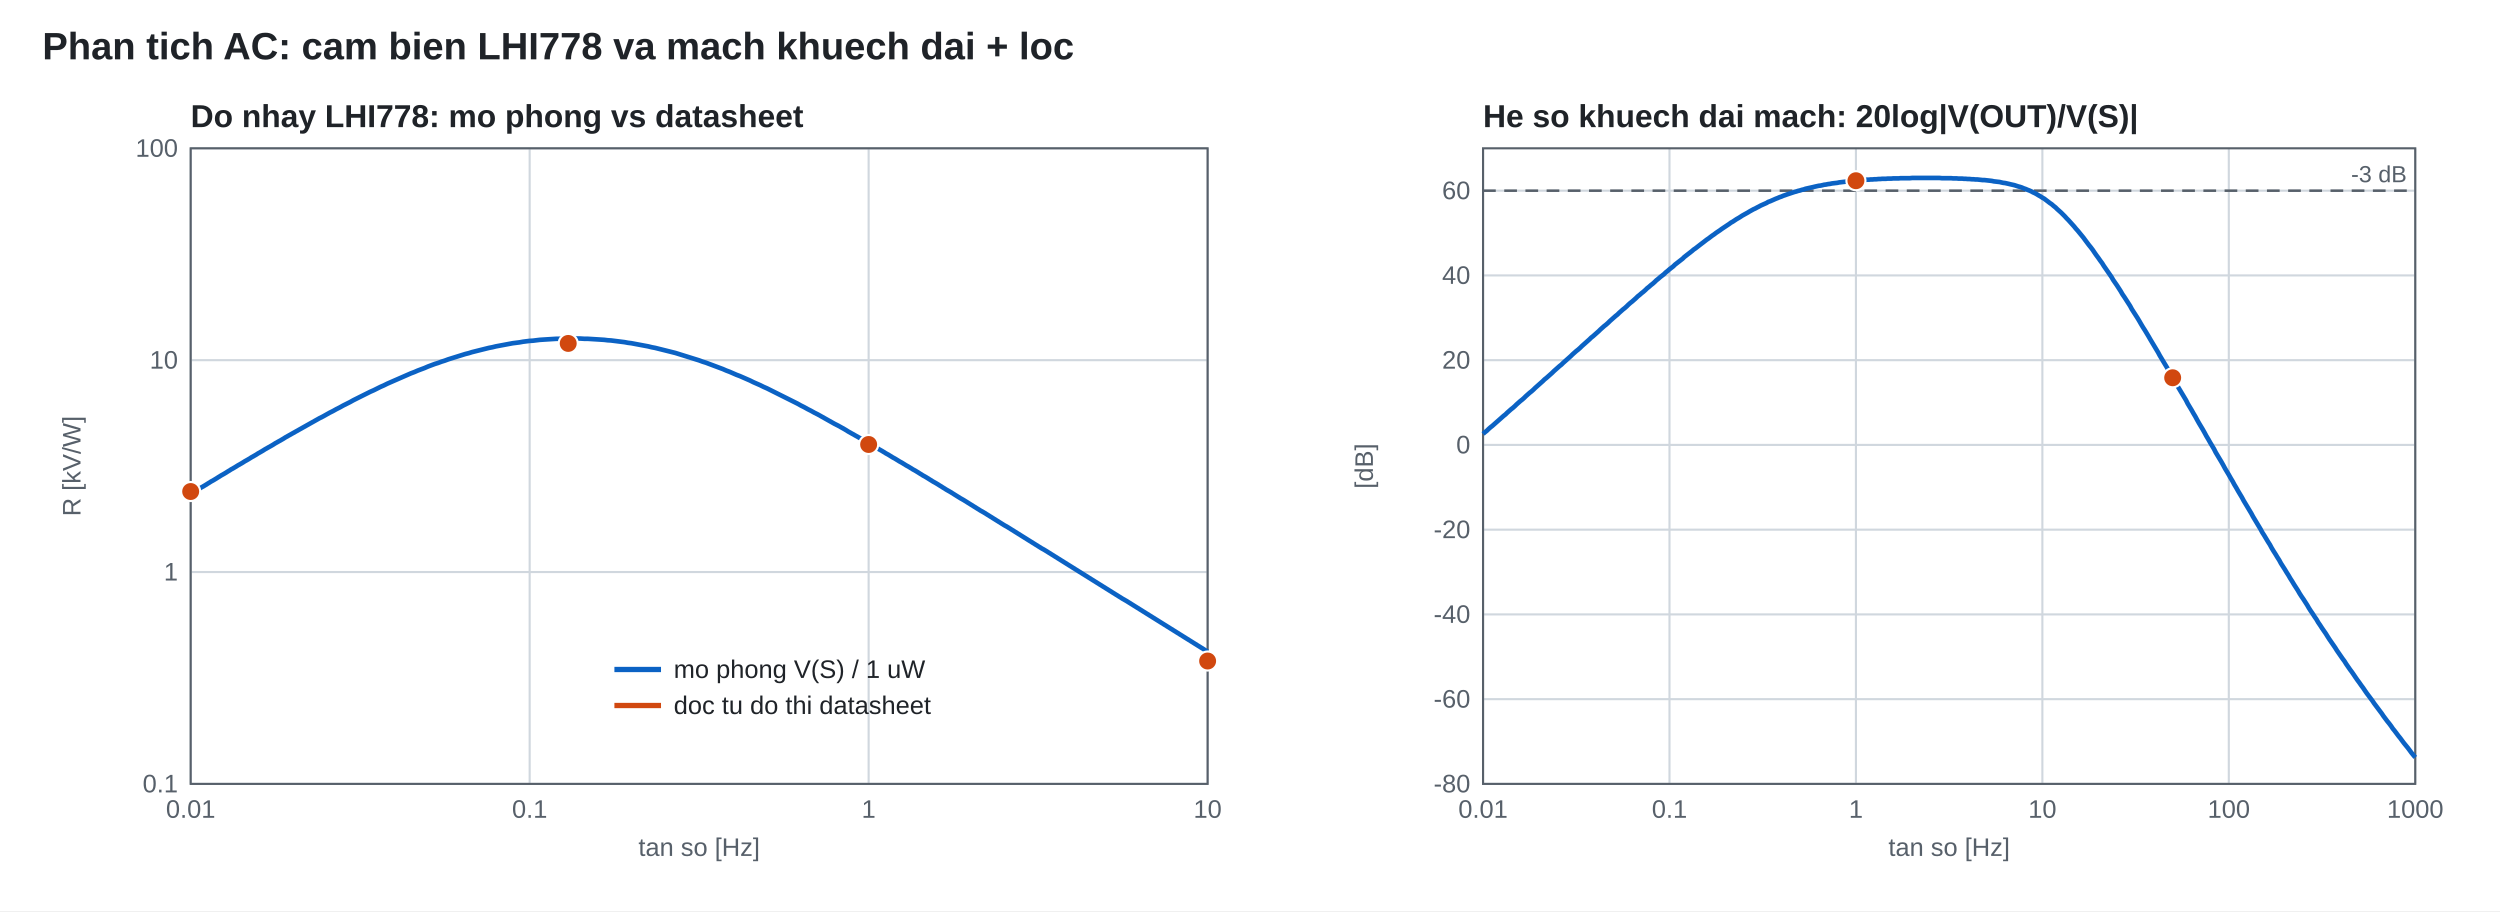
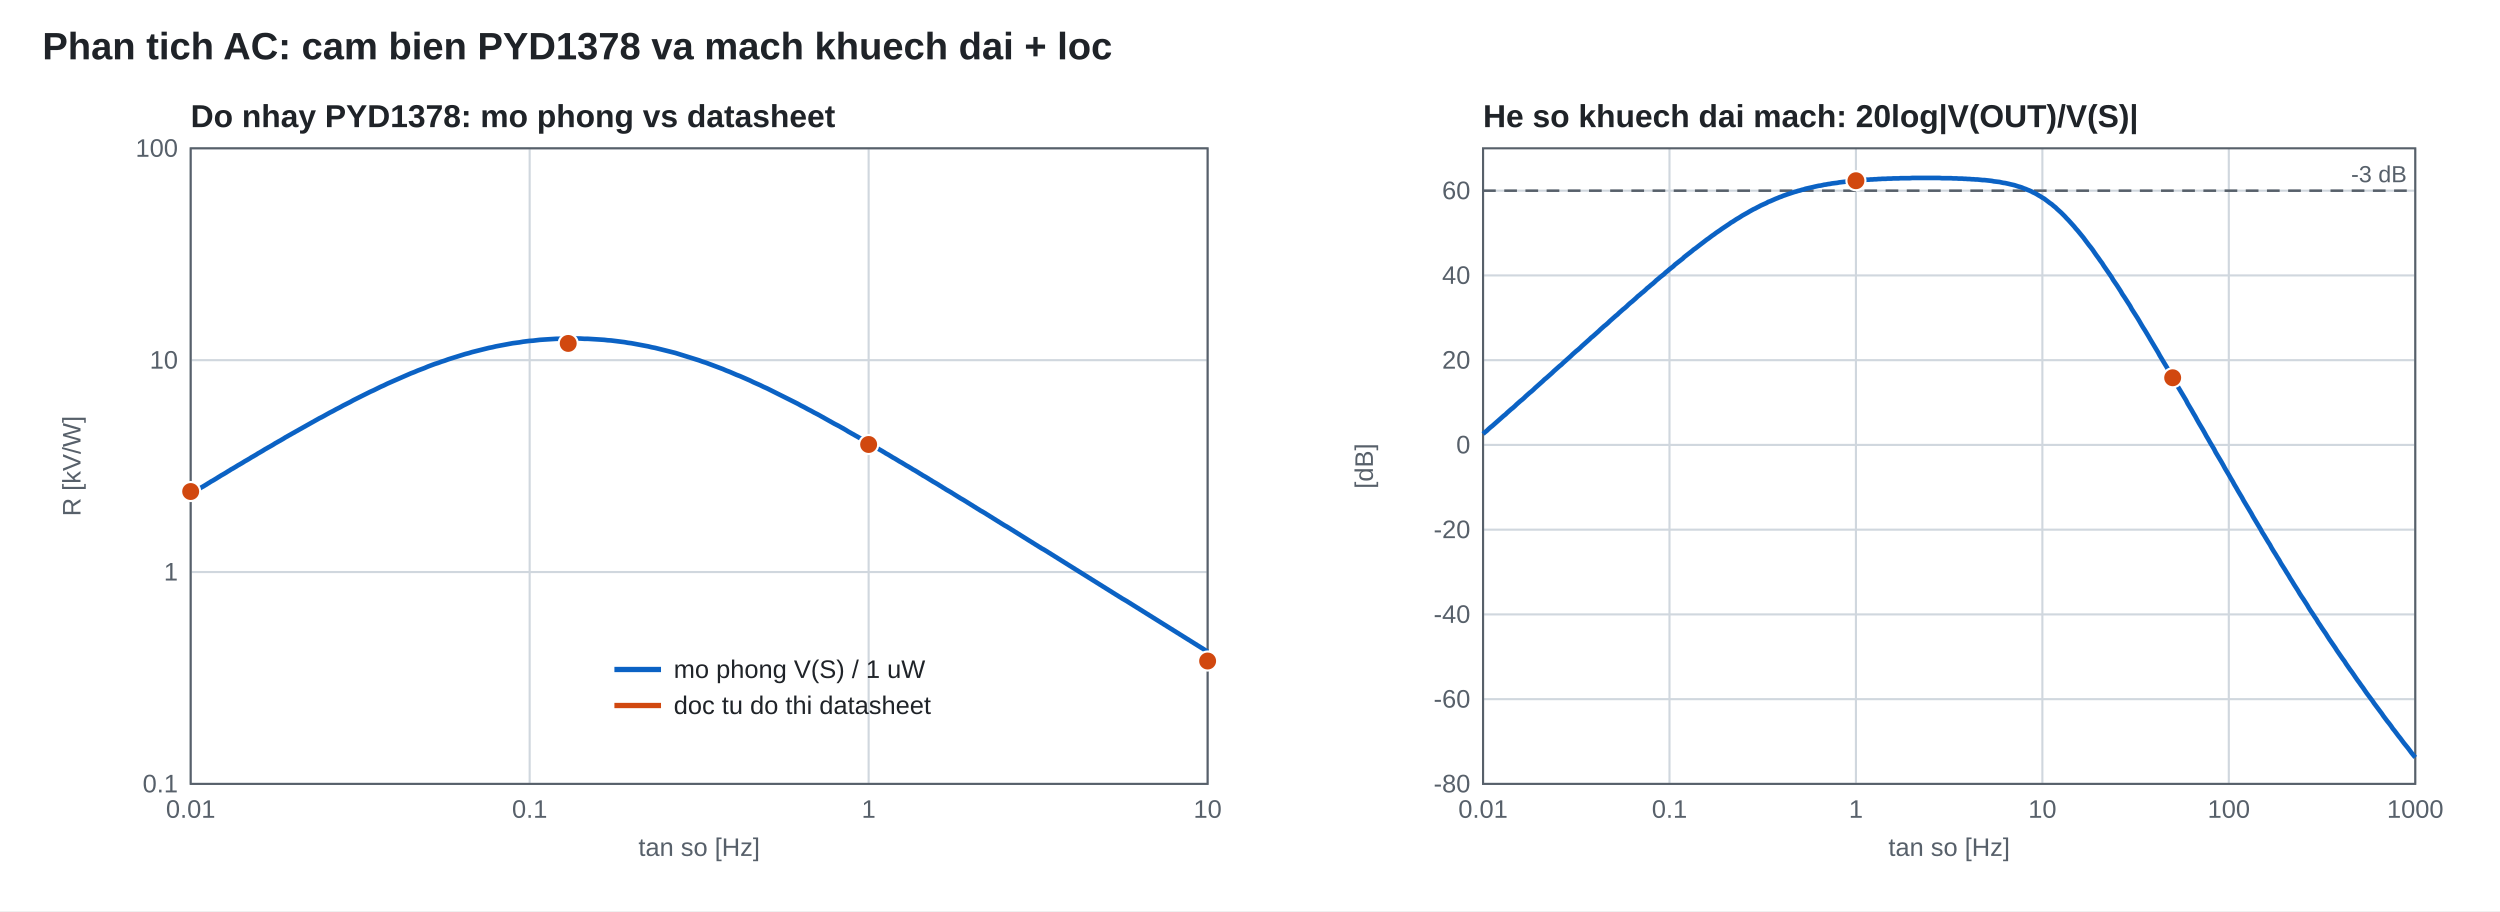
<svg xmlns="http://www.w3.org/2000/svg" width="1180" height="430" viewBox="0 0 1180 430" font-family="Segoe UI, Arial, sans-serif">
  <rect width="1180" height="430" fill="#fff" />
-   <text x="20" y="28" font-size="18" font-weight="700" fill="#1f2328">Phan tich AC: cam bien LHI778 va mach khuech dai + loc</text>
-   <text x="90" y="60" font-size="15" font-weight="600" fill="#1f2328">Do nhay LHI778: mo phong vs datasheet</text>
+   <text x="20" y="28" font-size="18" font-weight="700" fill="#1f2328">Phan tich AC: cam bien PYD1378 va mach khuech dai + loc</text>
+   <text x="90" y="60" font-size="15" font-weight="600" fill="#1f2328">Do nhay PYD1378: mo phong vs datasheet</text>
  <line x1="90" y1="370.0" x2="570" y2="370.0" stroke="#d0d7de" stroke-width="1" />
  <text x="84" y="374.0" font-size="12" text-anchor="end" fill="#57606a">0.1</text>
  <line x1="90" y1="270.0" x2="570" y2="270.0" stroke="#d0d7de" stroke-width="1" />
  <text x="84" y="274.0" font-size="12" text-anchor="end" fill="#57606a">1</text>
  <line x1="90" y1="170.0" x2="570" y2="170.0" stroke="#d0d7de" stroke-width="1" />
  <text x="84" y="174.0" font-size="12" text-anchor="end" fill="#57606a">10</text>
  <line x1="90" y1="70.0" x2="570" y2="70.0" stroke="#d0d7de" stroke-width="1" />
  <text x="84" y="74.0" font-size="12" text-anchor="end" fill="#57606a">100</text>
  <line x1="90.0" y1="70" x2="90.0" y2="370" stroke="#d0d7de" stroke-width="1" />
  <text x="90.0" y="386" font-size="12" text-anchor="middle" fill="#57606a">0.01</text>
  <line x1="250.0" y1="70" x2="250.0" y2="370" stroke="#d0d7de" stroke-width="1" />
  <text x="250.0" y="386" font-size="12" text-anchor="middle" fill="#57606a">0.1</text>
  <line x1="410.0" y1="70" x2="410.0" y2="370" stroke="#d0d7de" stroke-width="1" />
  <text x="410.0" y="386" font-size="12" text-anchor="middle" fill="#57606a">1</text>
  <line x1="570.0" y1="70" x2="570.0" y2="370" stroke="#d0d7de" stroke-width="1" />
  <text x="570.0" y="386" font-size="12" text-anchor="middle" fill="#57606a">10</text>
  <rect x="90" y="70" width="480" height="300" fill="none" stroke="#57606a" stroke-width="1" />
  <text x="38" y="220.0" font-size="12" fill="#57606a" text-anchor="middle" transform="rotate(-90 38 220.0)">R [kV/W]</text>
  <text x="330.0" y="404" font-size="12" fill="#57606a" text-anchor="middle">tan so [Hz]</text>
  <polyline points="90.0,233.2 91.6,232.2 93.2,231.2 94.8,230.2 96.4,229.3 98.0,228.3 99.6,227.3 101.2,226.4 102.8,225.4 104.4,224.4 106.0,223.5 107.6,222.5 109.2,221.5 110.8,220.6 112.4,219.6 114.0,218.7 115.6,217.7 117.2,216.8 118.8,215.8 120.4,214.9 122.0,213.9 123.6,213.0 125.2,212.0 126.8,211.1 128.4,210.2 130.0,209.2 131.6,208.3 133.2,207.4 134.8,206.4 136.4,205.5 138.0,204.6 139.6,203.7 141.2,202.8 142.8,201.9 144.4,201.0 146.0,200.1 147.6,199.2 149.2,198.3 150.8,197.4 152.4,196.6 154.0,195.7 155.6,194.8 157.2,194.0 158.8,193.1 160.4,192.3 162.0,191.4 163.6,190.6 165.2,189.8 166.8,188.9 168.4,188.1 170.0,187.3 171.6,186.5 173.2,185.7 174.8,184.9 176.4,184.2 178.0,183.4 179.6,182.6 181.2,181.9 182.8,181.1 184.4,180.4 186.0,179.7 187.6,179.0 189.2,178.3 190.8,177.6 192.4,176.9 194.0,176.2 195.6,175.6 197.2,174.9 198.8,174.3 200.4,173.7 202.0,173.0 203.6,172.4 205.2,171.8 206.8,171.3 208.4,170.7 210.0,170.2 211.6,169.6 213.2,169.1 214.8,168.6 216.4,168.1 218.0,167.6 219.6,167.1 221.2,166.7 222.8,166.2 224.4,165.8 226.0,165.4 227.6,165.0 229.2,164.6 230.8,164.2 232.4,163.9 234.0,163.5 235.6,163.2 237.2,162.9 238.8,162.6 240.4,162.3 242.0,162.0 243.6,161.8 245.2,161.6 246.8,161.3 248.4,161.1 250.0,160.9 251.6,160.8 253.2,160.6 254.8,160.4 256.4,160.3 258.0,160.2 259.6,160.1 261.2,160.0 262.8,159.9 264.4,159.9 266.0,159.8 267.6,159.8 269.2,159.8 270.8,159.8 272.4,159.8 274.0,159.8 275.6,159.9 277.2,159.9 278.8,160.0 280.4,160.1 282.0,160.2 283.6,160.3 285.2,160.4 286.8,160.6 288.4,160.7 290.0,160.9 291.6,161.1 293.2,161.3 294.8,161.5 296.4,161.8 298.0,162.0 299.6,162.3 301.2,162.6 302.8,162.9 304.4,163.2 306.0,163.5 307.6,163.9 309.2,164.2 310.8,164.6 312.4,165.0 314.0,165.4 315.6,165.8 317.2,166.2 318.8,166.6 320.4,167.1 322.0,167.6 323.6,168.1 325.2,168.6 326.8,169.1 328.4,169.6 330.0,170.1 331.6,170.7 333.2,171.2 334.8,171.8 336.4,172.4 338.0,173.0 339.6,173.6 341.2,174.2 342.8,174.9 344.4,175.5 346.0,176.2 347.6,176.9 349.2,177.5 350.8,178.2 352.4,178.9 354.0,179.6 355.6,180.4 357.2,181.1 358.8,181.8 360.4,182.6 362.0,183.3 363.6,184.1 365.2,184.9 366.8,185.7 368.4,186.5 370.0,187.3 371.6,188.1 373.2,188.9 374.8,189.7 376.4,190.5 378.0,191.4 379.6,192.2 381.2,193.1 382.8,193.9 384.4,194.8 386.0,195.6 387.6,196.5 389.2,197.4 390.8,198.3 392.4,199.2 394.0,200.1 395.6,200.9 397.2,201.8 398.8,202.7 400.4,203.7 402.0,204.6 403.6,205.5 405.2,206.4 406.8,207.3 408.4,208.2 410.0,209.2 411.6,210.1 413.2,211.0 414.8,212.0 416.4,212.9 418.0,213.9 419.6,214.8 421.2,215.8 422.8,216.7 424.4,217.7 426.0,218.6 427.6,219.6 429.2,220.5 430.8,221.5 432.4,222.4 434.0,223.4 435.6,224.4 437.2,225.3 438.8,226.3 440.4,227.3 442.0,228.2 443.6,229.2 445.2,230.2 446.8,231.2 448.4,232.1 450.0,233.1 451.6,234.1 453.2,235.1 454.8,236.0 456.4,237.0 458.0,238.0 459.6,239.0 461.2,240.0 462.8,241.0 464.4,241.9 466.0,242.9 467.6,243.9 469.2,244.9 470.8,245.9 472.4,246.9 474.0,247.9 475.6,248.8 477.2,249.8 478.8,250.8 480.4,251.8 482.0,252.8 483.6,253.8 485.2,254.8 486.8,255.8 488.4,256.8 490.0,257.8 491.6,258.8 493.2,259.7 494.8,260.7 496.4,261.7 498.0,262.7 499.6,263.7 501.2,264.7 502.8,265.7 504.4,266.7 506.0,267.7 507.6,268.7 509.2,269.7 510.8,270.7 512.4,271.7 514.0,272.7 515.6,273.7 517.2,274.7 518.8,275.7 520.4,276.7 522.0,277.7 523.6,278.7 525.2,279.7 526.8,280.7 528.4,281.7 530.0,282.7 531.6,283.6 533.2,284.6 534.8,285.6 536.4,286.6 538.0,287.6 539.6,288.6 541.2,289.6 542.8,290.6 544.4,291.6 546.0,292.6 547.6,293.6 549.2,294.6 550.8,295.6 552.4,296.6 554.0,297.6 555.6,298.6 557.2,299.6 558.8,300.6 560.4,301.6 562.0,302.6 563.6,303.6 565.2,304.6 566.8,305.6 568.4,306.6 570.0,307.6" fill="none" stroke="#0b62c4" stroke-width="2.2" stroke-linejoin="round" />
  <circle cx="90.0" cy="232.0" r="4.5" fill="#d1480f" stroke="#fff" stroke-width="1" />
  <circle cx="268.2" cy="162.1" r="4.5" fill="#d1480f" stroke="#fff" stroke-width="1" />
  <circle cx="410.0" cy="209.8" r="4.5" fill="#d1480f" stroke="#fff" stroke-width="1" />
  <circle cx="570.0" cy="312.0" r="4.5" fill="#d1480f" stroke="#fff" stroke-width="1" />
  <line x1="290" y1="316" x2="312" y2="316" stroke="#0b62c4" stroke-width="2.5" />
  <text x="318" y="320" font-size="12" fill="#1f2328">mo phong V(S) / 1 uW</text>
  <line x1="290" y1="333" x2="312" y2="333" stroke="#d1480f" stroke-width="2.5" />
  <text x="318" y="337" font-size="12" fill="#1f2328">doc tu do thi datasheet</text>
  <text x="700" y="60" font-size="15" font-weight="600" fill="#1f2328">He so khuech dai mach: 20log|V(OUT)/V(S)|</text>
  <line x1="700" y1="370.0" x2="1140" y2="370.0" stroke="#d0d7de" stroke-width="1" />
  <text x="694" y="374.0" font-size="12" text-anchor="end" fill="#57606a">-80</text>
  <line x1="700" y1="330.0" x2="1140" y2="330.0" stroke="#d0d7de" stroke-width="1" />
  <text x="694" y="334.0" font-size="12" text-anchor="end" fill="#57606a">-60</text>
  <line x1="700" y1="290.0" x2="1140" y2="290.0" stroke="#d0d7de" stroke-width="1" />
  <text x="694" y="294.0" font-size="12" text-anchor="end" fill="#57606a">-40</text>
  <line x1="700" y1="250.0" x2="1140" y2="250.0" stroke="#d0d7de" stroke-width="1" />
  <text x="694" y="254.0" font-size="12" text-anchor="end" fill="#57606a">-20</text>
  <line x1="700" y1="210.0" x2="1140" y2="210.0" stroke="#d0d7de" stroke-width="1" />
  <text x="694" y="214.0" font-size="12" text-anchor="end" fill="#57606a">0</text>
  <line x1="700" y1="170.0" x2="1140" y2="170.0" stroke="#d0d7de" stroke-width="1" />
  <text x="694" y="174.0" font-size="12" text-anchor="end" fill="#57606a">20</text>
  <line x1="700" y1="130.0" x2="1140" y2="130.0" stroke="#d0d7de" stroke-width="1" />
  <text x="694" y="134.0" font-size="12" text-anchor="end" fill="#57606a">40</text>
  <line x1="700" y1="90.0" x2="1140" y2="90.0" stroke="#d0d7de" stroke-width="1" />
  <text x="694" y="94.0" font-size="12" text-anchor="end" fill="#57606a">60</text>
  <line x1="700.0" y1="70" x2="700.0" y2="370" stroke="#d0d7de" stroke-width="1" />
  <text x="700.0" y="386" font-size="12" text-anchor="middle" fill="#57606a">0.01</text>
  <line x1="788.0" y1="70" x2="788.0" y2="370" stroke="#d0d7de" stroke-width="1" />
  <text x="788.0" y="386" font-size="12" text-anchor="middle" fill="#57606a">0.1</text>
  <line x1="876.0" y1="70" x2="876.0" y2="370" stroke="#d0d7de" stroke-width="1" />
  <text x="876.0" y="386" font-size="12" text-anchor="middle" fill="#57606a">1</text>
  <line x1="964.0" y1="70" x2="964.0" y2="370" stroke="#d0d7de" stroke-width="1" />
  <text x="964.0" y="386" font-size="12" text-anchor="middle" fill="#57606a">10</text>
  <line x1="1052.0" y1="70" x2="1052.0" y2="370" stroke="#d0d7de" stroke-width="1" />
  <text x="1052.0" y="386" font-size="12" text-anchor="middle" fill="#57606a">100</text>
  <line x1="1140.0" y1="70" x2="1140.0" y2="370" stroke="#d0d7de" stroke-width="1" />
  <text x="1140.0" y="386" font-size="12" text-anchor="middle" fill="#57606a">1000</text>
  <rect x="700" y="70" width="440" height="300" fill="none" stroke="#57606a" stroke-width="1" />
  <text x="648" y="220.0" font-size="12" fill="#57606a" text-anchor="middle" transform="rotate(-90 648 220.0)">[dB]</text>
  <text x="920.0" y="404" font-size="12" fill="#57606a" text-anchor="middle">tan so [Hz]</text>
  <line x1="700" y1="90.0" x2="1140" y2="90.0" stroke="#57606a" stroke-width="1.2" stroke-dasharray="6,4" />
  <text x="1136" y="86.0" font-size="11" text-anchor="end" fill="#57606a">-3 dB</text>
  <polyline points="700.0,204.8 700.9,204.0 701.8,203.3 702.6,202.5 703.5,201.7 704.4,201.0 705.3,200.2 706.2,199.4 707.0,198.7 707.9,197.9 708.8,197.1 709.7,196.3 710.6,195.6 711.4,194.8 712.3,194.0 713.2,193.2 714.1,192.5 715.0,191.7 715.8,190.9 716.7,190.1 717.6,189.3 718.5,188.6 719.4,187.8 720.2,187.0 721.1,186.2 722.0,185.4 722.9,184.7 723.8,183.9 724.6,183.1 725.5,182.3 726.4,181.5 727.3,180.7 728.2,179.9 729.0,179.1 729.9,178.4 730.8,177.6 731.7,176.8 732.6,176.0 733.4,175.2 734.3,174.4 735.2,173.6 736.1,172.8 737.0,172.1 737.8,171.3 738.7,170.5 739.6,169.7 740.5,168.9 741.4,168.1 742.2,167.3 743.1,166.5 744.0,165.7 744.9,165.0 745.8,164.2 746.6,163.4 747.5,162.6 748.4,161.8 749.3,161.0 750.2,160.2 751.0,159.4 751.9,158.7 752.8,157.9 753.7,157.1 754.6,156.3 755.4,155.5 756.3,154.7 757.2,153.9 758.1,153.2 759.0,152.4 759.8,151.6 760.7,150.8 761.6,150.0 762.5,149.2 763.4,148.5 764.2,147.7 765.1,146.9 766.0,146.1 766.9,145.4 767.8,144.6 768.6,143.8 769.5,143.0 770.4,142.3 771.3,141.5 772.2,140.7 773.0,139.9 773.9,139.2 774.8,138.4 775.7,137.7 776.6,136.9 777.4,136.1 778.3,135.4 779.2,134.6 780.1,133.9 781.0,133.1 781.8,132.3 782.7,131.6 783.6,130.8 784.5,130.1 785.4,129.4 786.2,128.6 787.1,127.9 788.0,127.1 788.9,126.4 789.8,125.7 790.6,124.9 791.5,124.2 792.4,123.5 793.3,122.8 794.2,122.1 795.0,121.3 795.9,120.6 796.8,119.9 797.7,119.2 798.6,118.5 799.4,117.8 800.3,117.2 801.2,116.5 802.1,115.8 803.0,115.1 803.8,114.5 804.7,113.8 805.6,113.1 806.5,112.5 807.4,111.8 808.2,111.2 809.1,110.6 810.0,109.9 810.9,109.3 811.8,108.7 812.6,108.1 813.5,107.5 814.4,106.9 815.3,106.3 816.2,105.7 817.0,105.1 817.9,104.6 818.8,104.0 819.7,103.4 820.6,102.9 821.4,102.4 822.3,101.8 823.2,101.3 824.1,100.8 825.0,100.3 825.8,99.8 826.7,99.3 827.6,98.8 828.5,98.4 829.4,97.9 830.2,97.5 831.1,97.0 832.0,96.6 832.9,96.2 833.8,95.8 834.6,95.3 835.5,95.0 836.4,94.6 837.3,94.2 838.2,93.8 839.0,93.5 839.9,93.1 840.8,92.8 841.7,92.4 842.6,92.1 843.4,91.8 844.3,91.5 845.2,91.2 846.1,90.9 847.0,90.6 847.8,90.4 848.7,90.1 849.6,89.9 850.5,89.6 851.4,89.4 852.2,89.1 853.1,88.9 854.0,88.7 854.9,88.5 855.8,88.3 856.6,88.1 857.5,87.9 858.4,87.7 859.3,87.6 860.2,87.4 861.0,87.2 861.9,87.1 862.8,86.9 863.7,86.8 864.6,86.6 865.4,86.5 866.3,86.4 867.2,86.3 868.1,86.1 869.0,86.0 869.8,85.9 870.7,85.8 871.6,85.7 872.5,85.6 873.4,85.5 874.2,85.4 875.1,85.3 876.0,85.3 876.9,85.2 877.8,85.1 878.6,85.0 879.5,85.0 880.4,84.9 881.3,84.8 882.2,84.8 883.0,84.7 883.9,84.7 884.8,84.6 885.7,84.6 886.6,84.5 887.4,84.5 888.3,84.4 889.2,84.4 890.1,84.4 891.0,84.3 891.8,84.3 892.7,84.3 893.6,84.2 894.5,84.2 895.4,84.2 896.2,84.2 897.1,84.1 898.0,84.1 898.9,84.1 899.8,84.1 900.6,84.1 901.5,84.1 902.4,84.0 903.3,84.0 904.2,84.0 905.0,84.0 905.9,84.0 906.8,84.0 907.7,84.0 908.6,84.0 909.4,84.0 910.3,84.0 911.2,84.0 912.1,84.0 913.0,84.0 913.8,84.0 914.7,84.0 915.6,84.0 916.5,84.1 917.4,84.1 918.2,84.1 919.1,84.1 920.0,84.1 920.9,84.1 921.8,84.2 922.6,84.2 923.5,84.2 924.4,84.3 925.3,84.3 926.2,84.3 927.0,84.4 927.9,84.4 928.8,84.5 929.7,84.5 930.6,84.6 931.4,84.6 932.3,84.7 933.2,84.7 934.1,84.8 935.0,84.9 935.8,85.0 936.7,85.0 937.6,85.1 938.5,85.2 939.4,85.3 940.2,85.4 941.1,85.6 942.0,85.7 942.9,85.8 943.8,85.9 944.6,86.1 945.5,86.3 946.4,86.4 947.3,86.6 948.2,86.8 949.0,87.0 949.9,87.2 950.8,87.4 951.7,87.7 952.6,88.0 953.4,88.2 954.3,88.5 955.2,88.9 956.1,89.2 957.0,89.6 957.8,89.9 958.7,90.3 959.6,90.8 960.5,91.2 961.4,91.7 962.2,92.2 963.1,92.7 964.0,93.3 964.9,93.8 965.8,94.5 966.6,95.1 967.5,95.8 968.4,96.4 969.3,97.2 970.2,97.9 971.0,98.7 971.9,99.5 972.8,100.3 973.7,101.2 974.6,102.1 975.4,103.0 976.3,103.9 977.2,104.9 978.1,105.9 979.0,106.9 979.8,107.9 980.7,108.9 981.6,110.0 982.5,111.1 983.4,112.2 984.2,113.3 985.1,114.5 986.0,115.7 986.9,116.8 987.8,118.0 988.6,119.2 989.5,120.5 990.4,121.7 991.3,123.0 992.2,124.2 993.0,125.5 993.9,126.8 994.8,128.1 995.7,129.4 996.6,130.7 997.4,132.1 998.3,133.4 999.2,134.7 1000.1,136.1 1001.0,137.5 1001.8,138.9 1002.7,140.2 1003.6,141.6 1004.5,143.0 1005.4,144.4 1006.2,145.9 1007.1,147.3 1008.0,148.7 1008.9,150.1 1009.8,151.6 1010.6,153.0 1011.5,154.5 1012.4,155.9 1013.3,157.4 1014.2,158.9 1015.0,160.3 1015.9,161.8 1016.8,163.3 1017.7,164.8 1018.6,166.3 1019.4,167.8 1020.3,169.3 1021.2,170.8 1022.1,172.3 1023.0,173.8 1023.8,175.3 1024.7,176.8 1025.6,178.3 1026.5,179.8 1027.4,181.3 1028.2,182.9 1029.1,184.4 1030.0,185.9 1030.9,187.4 1031.8,188.9 1032.6,190.5 1033.5,192.0 1034.4,193.5 1035.3,195.1 1036.2,196.6 1037.0,198.1 1037.9,199.7 1038.8,201.2 1039.7,202.7 1040.6,204.3 1041.4,205.8 1042.3,207.3 1043.2,208.9 1044.1,210.4 1045.0,211.9 1045.8,213.5 1046.7,215.0 1047.6,216.5 1048.5,218.0 1049.4,219.6 1050.2,221.1 1051.1,222.6 1052.0,224.1 1052.9,225.7 1053.8,227.2 1054.6,228.7 1055.5,230.2 1056.4,231.8 1057.3,233.3 1058.2,234.8 1059.0,236.3 1059.9,237.8 1060.8,239.3 1061.7,240.8 1062.6,242.3 1063.4,243.8 1064.3,245.3 1065.2,246.8 1066.1,248.3 1067.0,249.8 1067.8,251.3 1068.7,252.7 1069.6,254.2 1070.5,255.7 1071.4,257.1 1072.2,258.6 1073.1,260.1 1074.0,261.5 1074.9,263.0 1075.8,264.4 1076.6,265.9 1077.5,267.3 1078.4,268.7 1079.3,270.2 1080.2,271.6 1081.0,273.0 1081.9,274.4 1082.8,275.9 1083.7,277.3 1084.6,278.7 1085.4,280.1 1086.3,281.5 1087.2,282.8 1088.1,284.2 1089.0,285.6 1089.8,287.0 1090.7,288.4 1091.6,289.7 1092.5,291.1 1093.4,292.4 1094.2,293.8 1095.1,295.1 1096.0,296.5 1096.9,297.8 1097.8,299.1 1098.6,300.4 1099.5,301.8 1100.4,303.1 1101.3,304.4 1102.2,305.7 1103.0,307.0 1103.9,308.3 1104.8,309.6 1105.7,310.9 1106.6,312.1 1107.4,313.4 1108.3,314.7 1109.2,316.0 1110.1,317.2 1111.0,318.5 1111.8,319.7 1112.7,321.0 1113.6,322.2 1114.5,323.5 1115.4,324.7 1116.2,325.9 1117.1,327.2 1118.0,328.4 1118.9,329.6 1119.8,330.8 1120.6,332.0 1121.5,333.2 1122.4,334.4 1123.3,335.6 1124.2,336.8 1125.0,338.0 1125.9,339.2 1126.8,340.4 1127.7,341.5 1128.6,342.7 1129.4,343.9 1130.3,345.0 1131.2,346.2 1132.1,347.4 1133.0,348.5 1133.8,349.6 1134.7,350.8 1135.6,351.9 1136.5,353.0 1137.4,354.2 1138.2,355.3 1139.1,356.4 1140.0,357.5" fill="none" stroke="#0b62c4" stroke-width="2.2" stroke-linejoin="round" />
  <circle cx="1025.5" cy="178.3" r="4.5" fill="#d1480f" stroke="#fff" stroke-width="1" />
  <circle cx="876.0" cy="85.3" r="4.5" fill="#d1480f" stroke="#fff" stroke-width="1" />
</svg>
